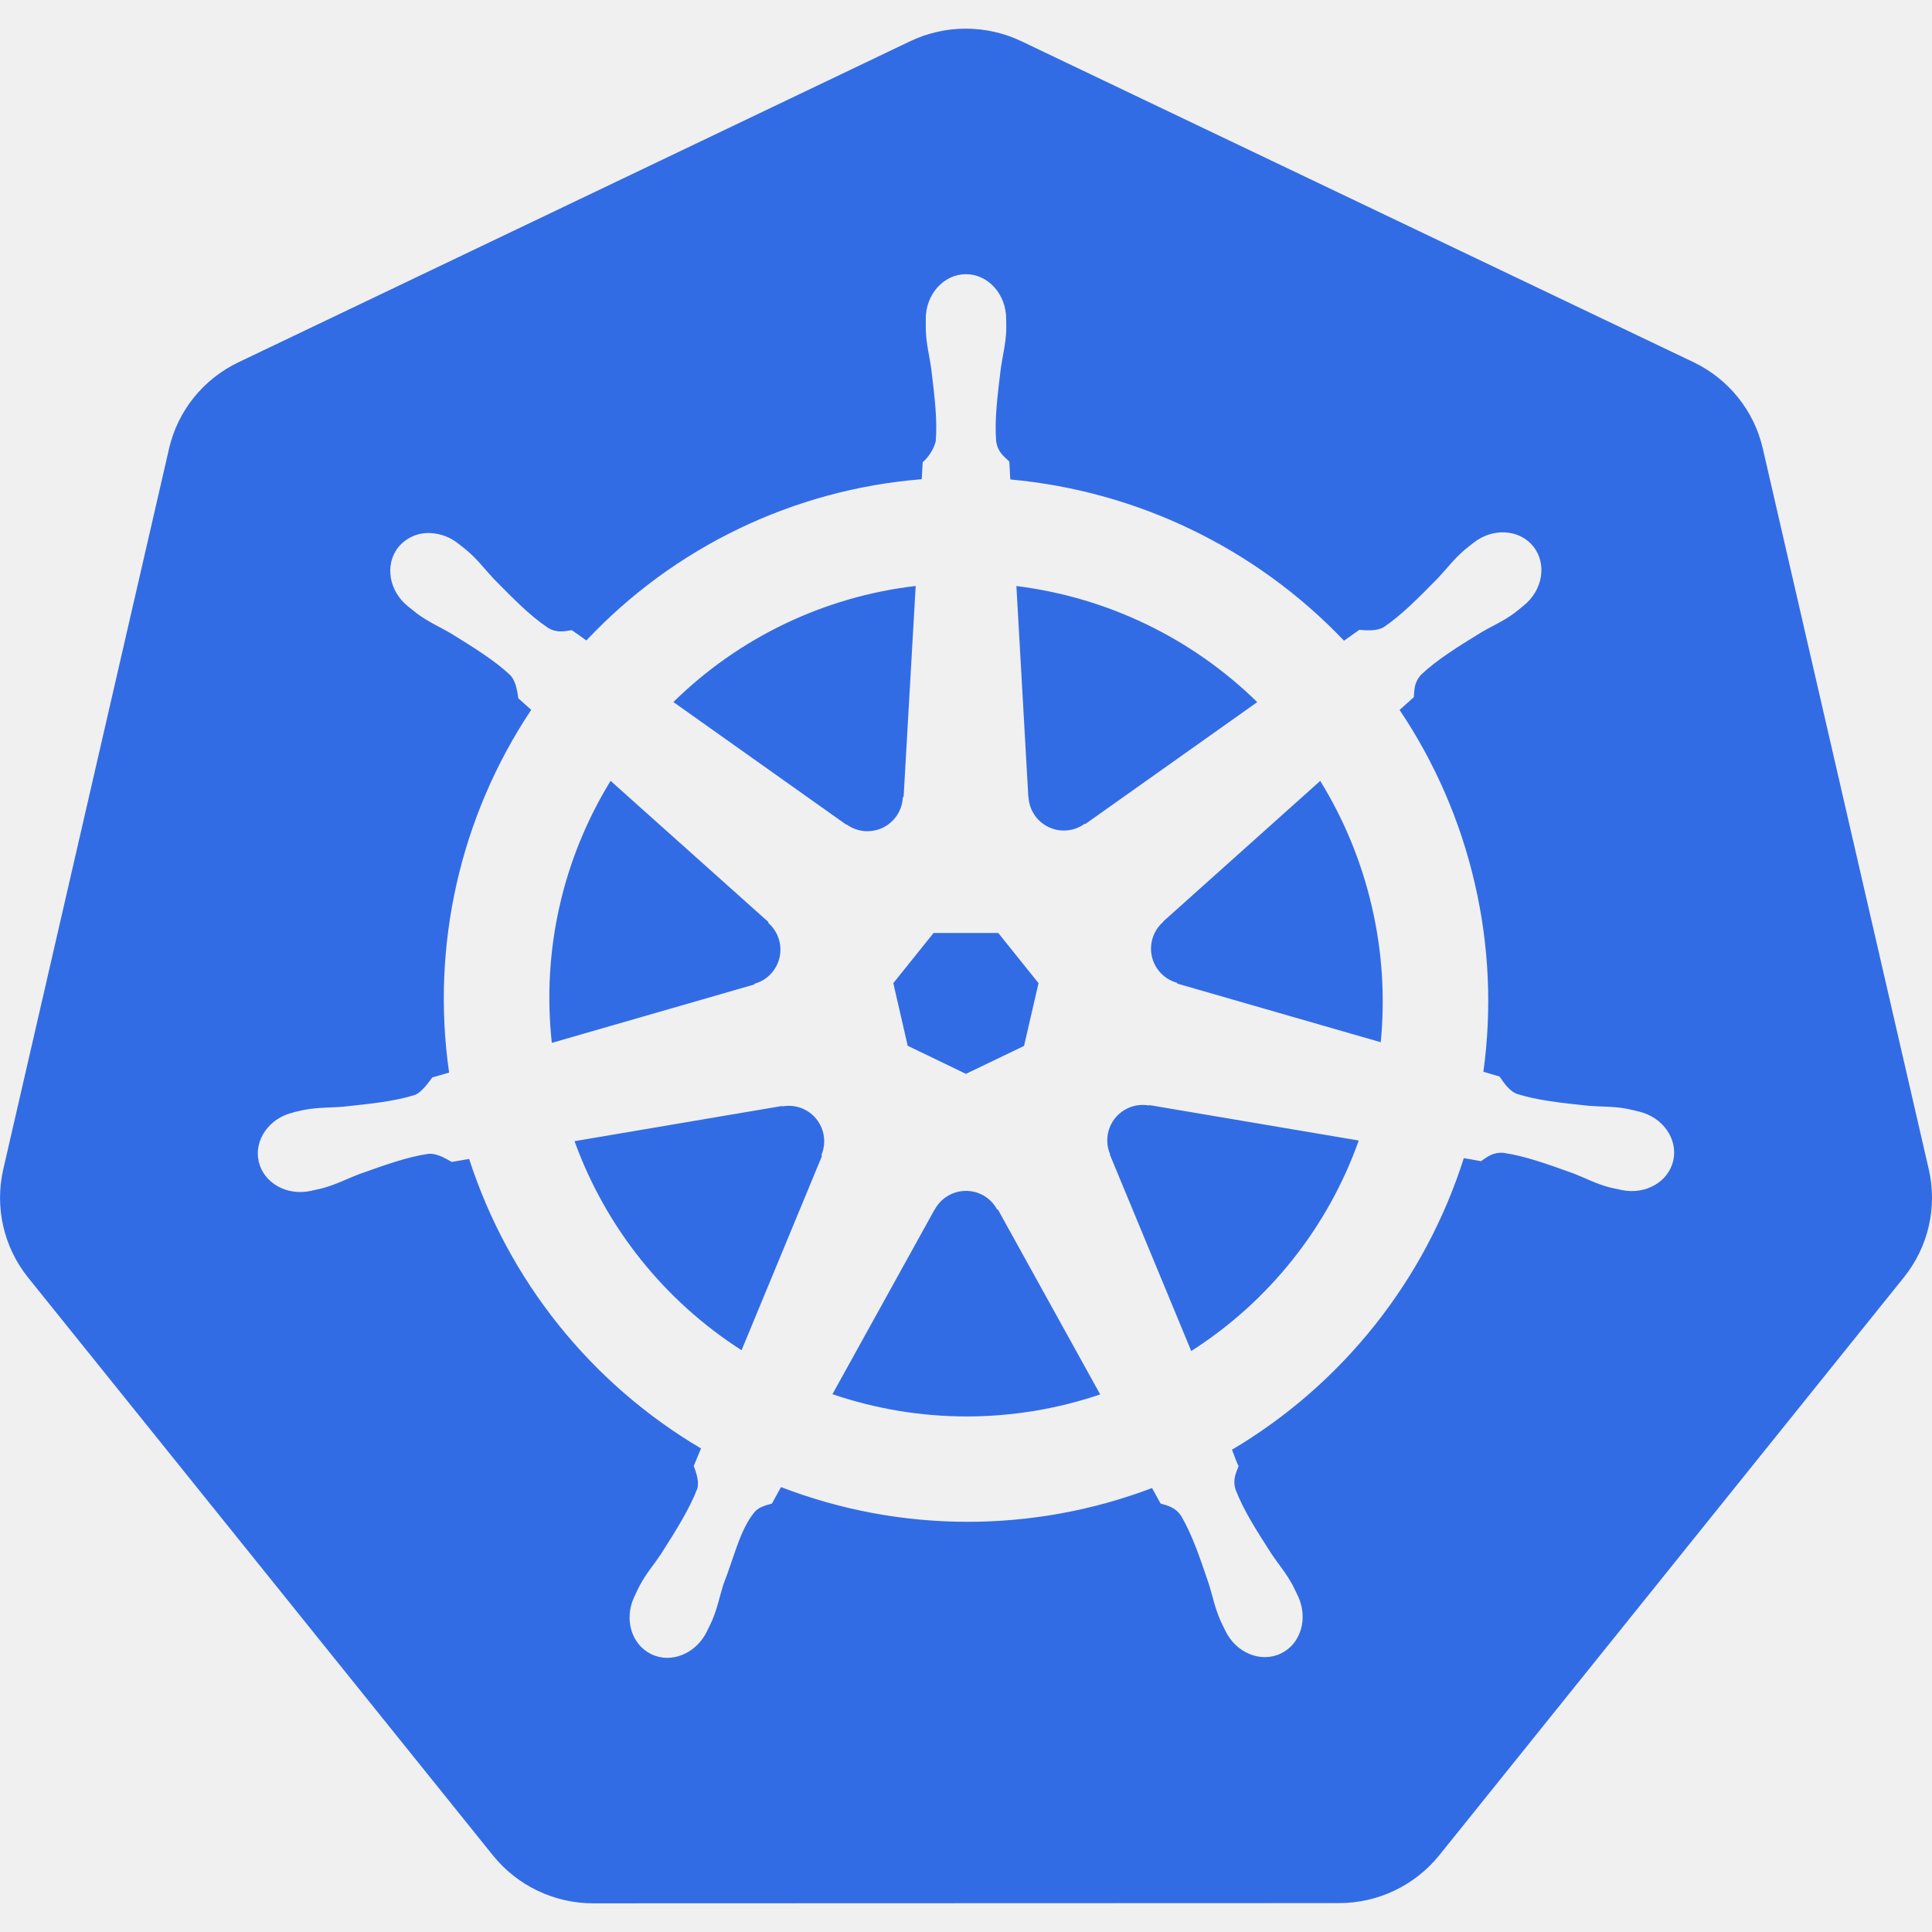
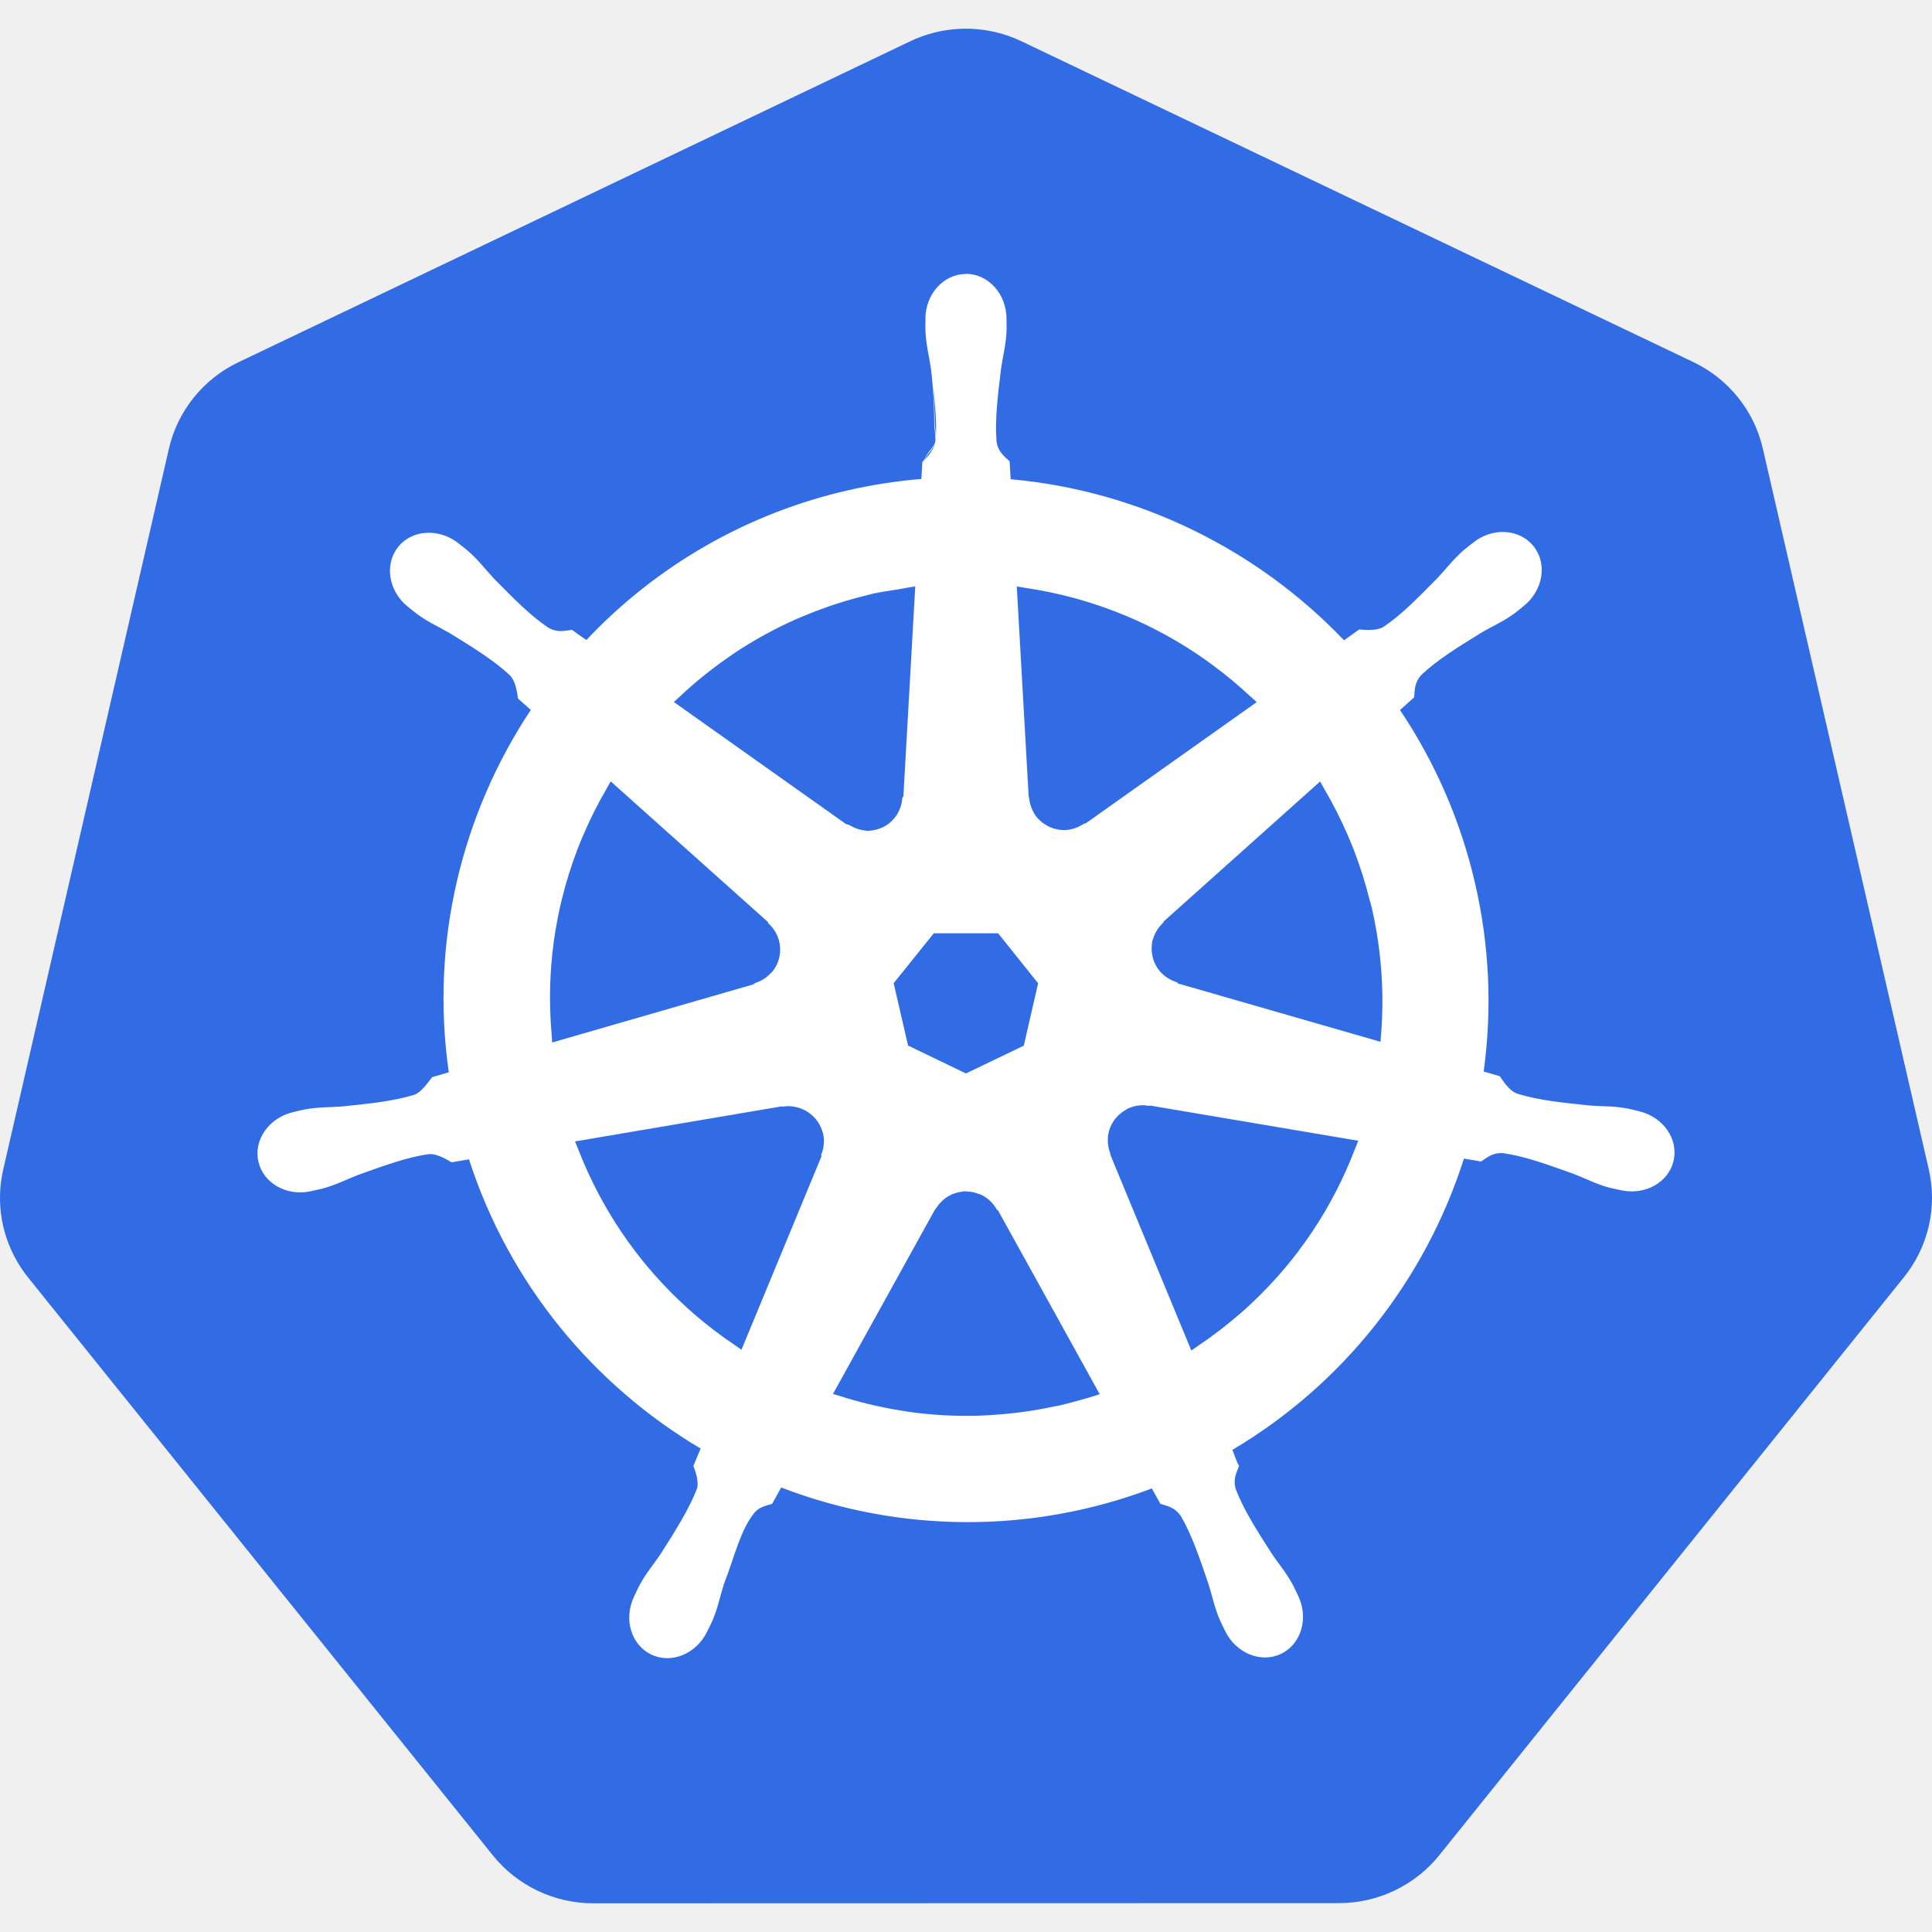
- <svg xmlns="http://www.w3.org/2000/svg" role="img" viewBox="0 0 24 24">
-   <path fill="#326CE5" d="M10.204 14.35l.007.01-.999 2.413a5.171 5.171 0 0 1-2.075-2.597l2.578-.437.004.005a.44.44 0 0 1 .484.606zm-.833-2.129a.44.44 0 0 0 .173-.756l.002-.011L7.585 9.7a5.143 5.143 0 0 0-.73 3.255l2.514-.725.002-.009zm1.145-1.98a.44.44 0 0 0 .699-.337l.01-.005.15-2.62a5.144 5.144 0 0 0-3.01 1.442l2.147 1.523.004-.002zm.76 2.75l.723.349.722-.347.18-.78-.5-.623h-.804l-.5.623.179.779zm1.5-3.095a.44.44 0 0 0 .7.336l.008.003 2.134-1.513a5.188 5.188 0 0 0-2.992-1.442l.148 2.615.002.001zm10.876 5.97l-5.773 7.181a1.6 1.6 0 0 1-1.248.594l-9.261.003a1.6 1.6 0 0 1-1.247-.596l-5.776-7.18a1.583 1.583 0 0 1-.307-1.34L2.1 5.573c.108-.47.425-.864.863-1.073L11.305.513a1.606 1.606 0 0 1 1.385 0l8.345 3.985c.438.209.755.604.863 1.073l2.062 8.955c.108.47-.005.963-.308 1.34zm-3.289-2.057c-.042-.01-.103-.026-.145-.034-.174-.033-.315-.025-.479-.038-.35-.037-.638-.067-.895-.148-.105-.04-.18-.165-.216-.216l-.201-.059a6.45 6.45 0 0 0-.105-2.332 6.465 6.465 0 0 0-.936-2.163c.052-.047.15-.133.177-.159.008-.09.001-.183.094-.282.197-.185.444-.338.743-.522.142-.084.273-.137.415-.242.032-.024.076-.062.11-.089.24-.191.295-.52.123-.736-.172-.216-.506-.236-.745-.045-.034.027-.08.062-.111.088-.134.116-.217.23-.33.35-.246.25-.45.458-.673.609-.097.056-.239.037-.303.033l-.19.135a6.545 6.545 0 0 0-4.146-2.003l-.012-.223c-.065-.062-.143-.115-.163-.25-.022-.268.015-.557.057-.905.023-.163.061-.298.068-.475.001-.04-.001-.099-.001-.142 0-.306-.224-.555-.5-.555-.275 0-.499.249-.499.555l.001.014c0 .041-.002.092 0 .128.006.177.044.312.067.475.042.348.078.637.056.906a.545.545 0 0 1-.162.258l-.012.211a6.424 6.424 0 0 0-4.166 2.003 8.373 8.373 0 0 1-.18-.128c-.09.012-.18.04-.297-.029-.223-.15-.427-.358-.673-.608-.113-.12-.195-.234-.329-.349-.03-.026-.077-.062-.111-.088a.594.594 0 0 0-.348-.132.481.481 0 0 0-.398.176c-.172.216-.117.546.123.737l.007.005.104.083c.142.105.272.159.414.242.299.185.546.338.743.522.076.082.09.226.1.288l.16.143a6.462 6.462 0 0 0-1.02 4.506l-.208.06c-.055.072-.133.184-.215.217-.257.081-.546.11-.895.147-.164.014-.305.006-.48.039-.037.007-.09.02-.133.03l-.004.002-.007.002c-.295.071-.484.342-.423.608.061.267.349.429.645.365l.007-.001.01-.003.129-.029c.17-.046.294-.113.448-.172.33-.118.604-.217.87-.256.112-.009.23.069.288.101l.217-.037a6.5 6.5 0 0 0 2.88 3.596l-.09.218c.033.084.069.199.044.282-.097.252-.263.517-.452.813-.091.136-.185.242-.268.399-.02.037-.045.095-.064.134-.128.275-.034.591.213.71.248.12.556-.007.69-.282v-.002c.02-.039.046-.09.062-.127.07-.162.094-.301.144-.458.132-.332.205-.68.387-.897.05-.06.13-.082.215-.105l.113-.205a6.453 6.453 0 0 0 4.609.012l.106.192c.086.028.18.042.256.155.136.232.229.507.342.84.05.156.074.295.145.457.016.037.043.09.062.129.133.276.442.402.69.282.247-.118.341-.435.213-.71-.02-.039-.045-.096-.065-.134-.083-.156-.177-.261-.268-.398-.19-.296-.346-.541-.443-.793-.04-.13.007-.21.038-.294-.018-.022-.059-.144-.083-.202a6.499 6.499 0 0 0 2.88-3.622c.064.01.176.03.213.038.075-.05.144-.114.28-.104.266.039.54.138.87.256.154.06.277.128.448.173.036.01.088.019.13.028l.009.003.007.001c.297.064.584-.098.645-.365.06-.266-.128-.537-.423-.608zM16.4 9.701l-1.95 1.746v.005a.44.44 0 0 0 .173.757l.003.01 2.526.728a5.199 5.199 0 0 0-.108-1.674A5.208 5.208 0 0 0 16.4 9.7zm-4.013 5.325a.437.437 0 0 0-.404-.232.44.44 0 0 0-.372.233h-.002l-1.268 2.292a5.164 5.164 0 0 0 3.326.003l-1.27-2.296h-.01zm1.888-1.293a.44.44 0 0 0-.27.036.44.44 0 0 0-.214.572l-.003.004 1.01 2.438a5.15 5.15 0 0 0 2.081-2.615l-2.6-.44-.004.005z" />
+ <svg xmlns="http://www.w3.org/2000/svg" viewBox="0 0 128 128">
+   <path fill="#326ce5" d="M63.556 1.912a8.51 8.44 0 0 0-3.26.826L15.795 24a8.51 8.44 0 0 0-4.604 5.725L.214 77.485a8.51 8.44 0 0 0 1.155 6.47 8.51 8.44 0 0 0 .484.672l30.8 38.296a8.51 8.44 0 0 0 6.653 3.176l49.394-.012a8.51 8.44 0 0 0 6.653-3.17l30.789-38.301a8.51 8.44 0 0 0 1.645-7.142l-10.996-47.76a8.51 8.44 0 0 0-4.604-5.726L67.682 2.738a8.51 8.44 0 0 0-4.126-.826z" />
+   <path fill="#fff" d="M63.975 18.143v.01c-1.472.014-2.664 1.336-2.664 2.972 0 .028.005.052.005.074-.002.222-.012.49-.005.684.035.946.24 1.668.365 2.535.17 1.42.215 2.547.224 3.687l.036-.164a40.909 40.909 0 0 0-.118-2.394c.139 1.228.24 2.364.186 3.392-.015-.325-.061-.677-.066-.982l-.036.164c.003.347.096.79.069 1.123-.061.29-.291.495-.467.742l-.025.121c.173-.227.354-.444.46-.699-.134.423-.42.796-.707 1.094.08-.124.146-.262.24-.385l.026-.12c-.145.203-.227.457-.385.61l-.006.006-.064 1.12a34.702 34.702 0 0 0-4.797.736 34.279 34.279 0 0 0-17.398 9.935c-.296-.202-.8-.56-.95-.672l-.005-.005-.01.002c-.478.064-.95.207-1.57-.153-1.187-.8-2.271-1.907-3.584-3.24-.601-.637-1.037-1.246-1.754-1.861-.163-.141-.41-.33-.592-.473a3.193 3.193 0 0 0-1.87-.705c-.825-.028-1.62.294-2.14.947-.925 1.16-.628 2.933.658 3.96l.04.026c.174.143.39.326.552.446.762.561 1.457.849 2.21 1.293 1.594.984 2.91 1.798 3.956 2.779.402.427.474 1.19.53 1.525v.008l.847.754c-4.561 6.874-6.675 15.36-5.432 24.006l-1.103.324-.004.006c-.295.381-.712.972-1.135 1.147-1.366.43-2.908.588-4.77.783-.872.073-1.626.031-2.556.207-.205.04-.49.112-.713.164l-.023.006-.04.011c-1.58.383-2.6 1.837-2.27 3.272.327 1.435 1.873 2.306 3.464 1.963l.039-.006h.002c.02-.005.038-.015.05-.018.22-.048.496-.101.69-.154.913-.245 1.574-.603 2.393-.916 1.76-.632 3.218-1.16 4.637-1.365.582-.046 1.204.362 1.517.537l.008.004 1.152-.197c2.674 8.274 8.266 14.96 15.346 19.162l-.48 1.152.003.01c.174.45.364 1.057.237 1.492-.516 1.336-1.4 2.749-2.408 4.326-.488.728-.99 1.295-1.43 2.131-.107.201-.24.507-.342.717-.69 1.475-.184 3.177 1.143 3.816 1.335.643 2.99-.036 3.707-1.513l.007-.008v-.01c.1-.207.242-.478.329-.674.378-.866.505-1.607.77-2.441h-.003c.706-1.773 1.094-3.627 2.059-4.778.26-.31.688-.432 1.136-.552l.01-.004.6-1.084a34.436 34.436 0 0 0 24.556.062c.172.303.478.865.563 1.01l.004.006.008.004c.458.149.948.223 1.35.816.722 1.237 1.218 2.703 1.822 4.475.265.832.397 1.575.775 2.441.087.2.23.475.33.684.715 1.482 2.375 2.163 3.713 1.52 1.326-.64 1.832-2.34 1.143-3.815-.102-.21-.243-.518-.348-.719-.441-.836-.943-1.397-1.43-2.125-1.01-1.577-1.843-2.885-2.36-4.222-.213-.685.036-1.104.206-1.555l.006-.014-.01-.01a.834.834 0 0 1-.09-.168 6.23 6.23 0 0 1-.12-.29c-.08-.21-.16-.442-.224-.596 7.358-4.35 12.786-11.285 15.34-19.295.347.054.93.155 1.12.193l.01.002.009-.004c.402-.265.76-.606 1.475-.549 1.419.205 2.876.734 4.638 1.366.817.312 1.479.677 2.393.921.194.052.47.101.69.149.012.003.029.012.05.017h.002l.04.004c1.59.341 3.137-.528 3.464-1.963.327-1.435-.691-2.888-2.272-3.269-.227-.052-.551-.141-.775-.184-.93-.176-1.683-.132-2.557-.205-1.86-.195-3.402-.353-4.77-.783-.547-.213-.942-.872-1.138-1.148l-.006-.006-1.066-.31a34.42 34.42 0 0 0-.56-12.425 34.497 34.497 0 0 0-4.983-11.525c.278-.252.785-.701.932-.836l.007-.006v-.01c.044-.48.006-.97.495-1.494 1.045-.98 2.364-1.797 3.957-2.779.754-.444 1.454-.731 2.214-1.293.174-.128.408-.328.588-.473 1.286-1.026 1.584-2.798.658-3.959-.925-1.16-2.718-1.267-4.003-.242-.182.145-.43.332-.594.473-.717.618-1.16 1.226-1.76 1.863-1.313 1.335-2.398 2.446-3.586 3.246-.507.294-1.258.193-1.603.172h-.008l-1.004.719c-5.775-6.048-13.63-9.916-22.09-10.672a63.543 63.543 0 0 1-.064-1.174v-.008l-.006-.006c-.35-.333-.76-.61-.864-1.318v-.002c-.115-1.428.077-2.967.3-4.824.125-.867.332-1.59.366-2.535.009-.216-.005-.527-.005-.758 0-1.645-1.203-2.982-2.688-2.982zm-3.514 13.7a34.663 34.663 0 0 0-3.59.552 34.618 34.618 0 0 1 3.59-.551zm-4.781.823a34.262 34.262 0 0 0-3.711 1.133 34.208 34.208 0 0 1 3.71-1.133zm-4.825 1.564a34.262 34.262 0 0 0-3.496 1.666 34.216 34.216 0 0 1 3.496-1.666zM28.8 35.377c.142.02.28.048.418.086a3.168 3.168 0 0 0-.418-.086zm.943.283c.132.064.259.137.38.219a3.168 3.168 0 0 0-.38-.219zm16.549.848a34.262 34.262 0 0 0-3.176 2.14 34.228 34.228 0 0 1 3.176-2.14zm14.346 2.344-.787 13.93-.057.029-.002.013c-.002.05-.014.095-.02.143a2.348 2.348 0 0 1-.263.857c-.038.07-.076.141-.121.207a2.348 2.348 0 0 1-.69.662c-.07.045-.147.08-.222.118a2.348 2.348 0 0 1-.873.226c-.045.003-.088.014-.133.014-.05 0-.094-.022-.143-.026a2.334 2.334 0 0 1-.943-.304c-.045-.026-.094-.041-.137-.069l-.006.022.004-.022c-.044-.027-.102-.016-.144-.047l-.012-.01-.022.014-11.421-8.097c.093-.091.192-.174.287-.264a27.438 27.438 0 0 1 3.23-2.635c.237-.165.473-.332.715-.49a27.438 27.438 0 0 1 3.816-2.078c.24-.107.487-.204.73-.305a27.438 27.438 0 0 1 4.044-1.312c.12-.03.238-.067.36-.094.576-.13 1.162-.206 1.745-.299l.006-.025a28.076 28.076 0 0 1 .004 0l-.006.025c.355-.056.704-.14 1.06-.183zm6.726.002c.197.024.39.068.586.097a27.668 27.668 0 0 1 3.16.656c.412.111.82.23 1.225.36a27.668 27.668 0 0 1 3.033 1.168c.375.17.745.348 1.112.535a27.668 27.668 0 0 1 2.83 1.662c.344.23.68.47 1.015.717a27.668 27.668 0 0 1 2.496 2.074c.144.134.297.257.438.395l-11.346 8.044-.04-.015-.01.008c-.045.032-.094.045-.14.074a2.35 2.35 0 0 1-.882.334c-.077.012-.153.03-.23.033a2.35 2.35 0 0 1-.99-.176 2.34 2.34 0 0 1-.265-.127 2.35 2.35 0 0 1-.746-.65c-.05-.069-.088-.146-.13-.22a2.35 2.35 0 0 1-.288-.887c-.006-.055-.026-.103-.03-.159v-.011l-.011-.006zm-25.238.576a34.262 34.262 0 0 0-2.81 2.576 34.228 34.228 0 0 1 2.81-2.576zm50.916 8.14a34.483 34.483 0 0 1 1.522 2.594 34.478 34.478 0 0 0-1.522-2.594zm1.994 3.508c.488.993.927 2.01 1.317 3.045a34.478 34.478 0 0 0-1.317-3.045zm-54.576.69 10.43 9.328-.012.056.01.008c.94.817 1.07 2.23.293 3.203-.028.035-.068.057-.098.09a2.348 2.348 0 0 1-.986.65c-.043.015-.078.043-.121.055l-.014.002-.012.047-13.367 3.86c-.02-.185-.02-.37-.037-.555a27.432 27.432 0 0 1-.092-3.344c.013-.387.033-.773.063-1.158a27.432 27.432 0 0 1 .457-3.307c.08-.407.173-.812.273-1.215a27.432 27.432 0 0 1 .99-3.162c.14-.37.29-.734.448-1.097a27.432 27.432 0 0 1 1.51-2.987c.09-.156.17-.32.265-.474zm47.002.007c.097.158.176.324.27.483a27.774 27.774 0 0 1 1.53 3.01c.15.346.298.694.434 1.046a27.774 27.774 0 0 1 1.04 3.288c.045.175.104.346.144.523.69 3.002.86 5.999.578 8.896l-13.434-3.87-.011-.057-.014-.004c-.045-.012-.084-.034-.127-.049a2.35 2.35 0 0 1-.79-.455c-.058-.052-.116-.103-.17-.16a2.35 2.35 0 0 1-.491-.824c-.027-.078-.044-.158-.063-.239a2.35 2.35 0 0 1-.03-.892c.009-.049.01-.096.02-.145.01-.045.038-.084.05-.129a2.329 2.329 0 0 1 .599-.996c.034-.033.054-.076.09-.107l.01-.01-.006-.03 10.37-9.279zm9.228 3.305c.332.965.619 1.945.864 2.938a34.478 34.478 0 0 0-.864-2.938zm-34.824 6.752h4.262l2.65 3.314-.95 4.133-3.83 1.84-3.837-1.848-.953-4.132zm13.727 11.395c.18-.01.357.008.533.04l.014.003.023-.03 13.828 2.338c-.064.18-.147.351-.215.53a27.466 27.466 0 0 1-1.36 3.011c-.19.363-.386.721-.593 1.074a27.466 27.466 0 0 1-1.853 2.768c-.243.32-.492.633-.748.941a27.466 27.466 0 0 1-2.29 2.432c-.29.274-.588.54-.892.8a27.466 27.466 0 0 1-2.64 2.012c-.16.107-.31.225-.471.329l-5.365-12.967.015-.022-.004-.011c-.02-.045-.026-.092-.043-.137a2.351 2.351 0 0 1-.135-.889c.004-.081.006-.162.018-.242a2.351 2.351 0 0 1 .334-.89c.045-.072.098-.137.15-.204a2.351 2.351 0 0 1 .68-.578c.043-.024.079-.055.123-.076.289-.139.59-.218.89-.232zm-23.31.056.013.002c.03 0 .06.008.092.01a2.349 2.349 0 0 1 1.226.445c.07.05.133.101.196.158a2.349 2.349 0 0 1 .689 1.106c.008.03.022.059.03.09.11.479.065.98-.13 1.431l-.005.012.04.05-5.31 12.837c-.155-.1-.3-.212-.451-.315a27.58 27.58 0 0 1-2.64-2.011 27.508 27.508 0 0 1-.891-.803 27.58 27.58 0 0 1-2.272-2.408c-.26-.312-.513-.629-.76-.951a27.58 27.58 0 0 1-1.82-2.704 27.294 27.294 0 0 1-.627-1.123 27.58 27.58 0 0 1-1.346-2.947c-.07-.181-.154-.356-.22-.539l13.707-2.326.023.03.014-.005c.147-.027.294-.04.443-.039zm2.304 1.994a2.326 2.326 0 0 1 .02.344 2.286 2.286 0 0 0-.02-.344zm-.008.703a2.326 2.326 0 0 1-.1.4c.046-.13.077-.264.1-.4zm9.334 2.944c.058-.002.114.013.172.015a2.32 2.32 0 0 1 .752.159c.054.021.112.03.164.056v.002a2.31 2.31 0 0 1 1.043.99l.006.012h.053l6.757 12.213c-.276.092-.557.173-.836.256a28.056 28.056 0 0 1-.996.277c-.283.074-.564.15-.85.215-.124.029-.25.046-.376.072a27.542 27.542 0 0 1-4.18.561c-.28.016-.558.035-.838.043a27.542 27.542 0 0 1-4.32-.223c-.28-.036-.56-.085-.838-.13a27.542 27.542 0 0 1-4.055-.975c-.127-.041-.257-.072-.384-.115l6.742-12.188h.01l.007-.012c.026-.048.065-.085.094-.13a2.351 2.351 0 0 1 .606-.647c.083-.06.168-.115.26-.164a2.351 2.351 0 0 1 .85-.262c.054-.005.103-.023.157-.025zM52.297 98.69a34.413 34.413 0 0 0 3.758 1.137 34.352 34.352 0 0 1-3.758-1.137zm23.385.09c-1.07.381-2.156.709-3.258.983a34.56 34.56 0 0 0 3.258-.983zm-4.575 1.281a34.399 34.399 0 0 1-3.718.563 34.413 34.413 0 0 0 3.718-.563zm-13.937.016a34.413 34.413 0 0 0 3.898.572 34.358 34.358 0 0 1-3.898-.572zm8.91.649a34.36 34.36 0 0 1-3.851.005 34.413 34.413 0 0 0 3.85-.005z" />
</svg>
